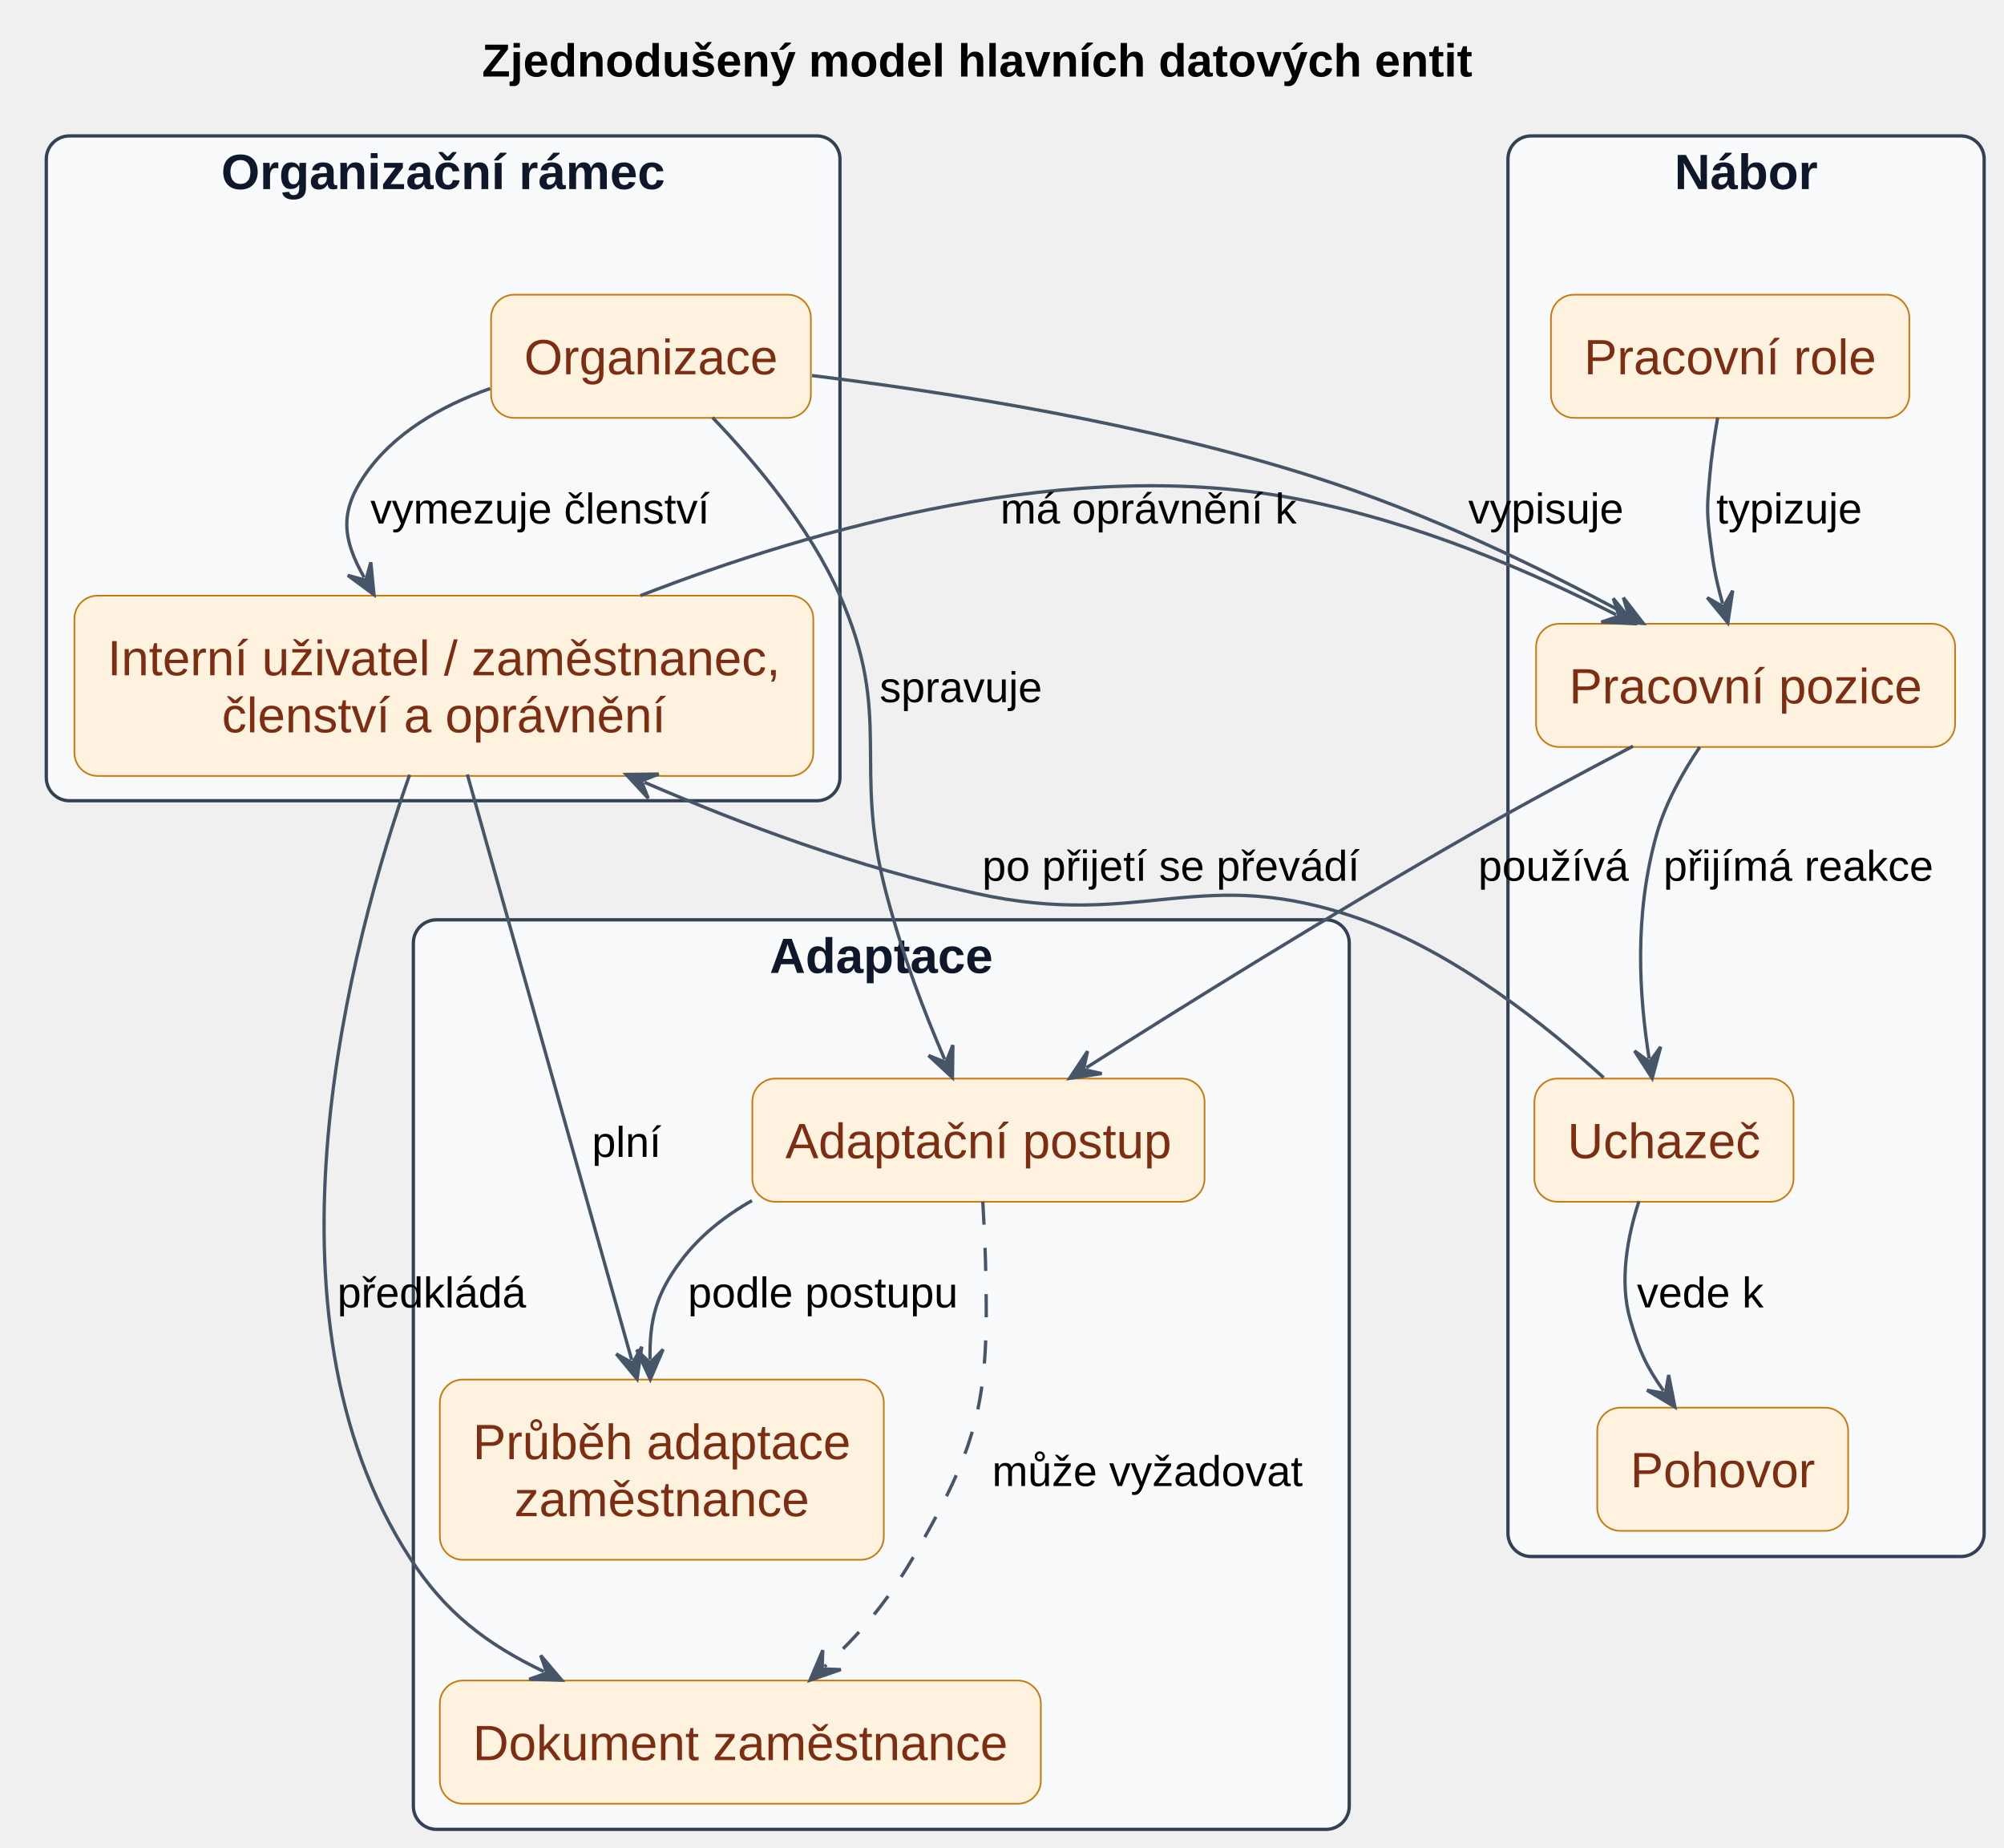
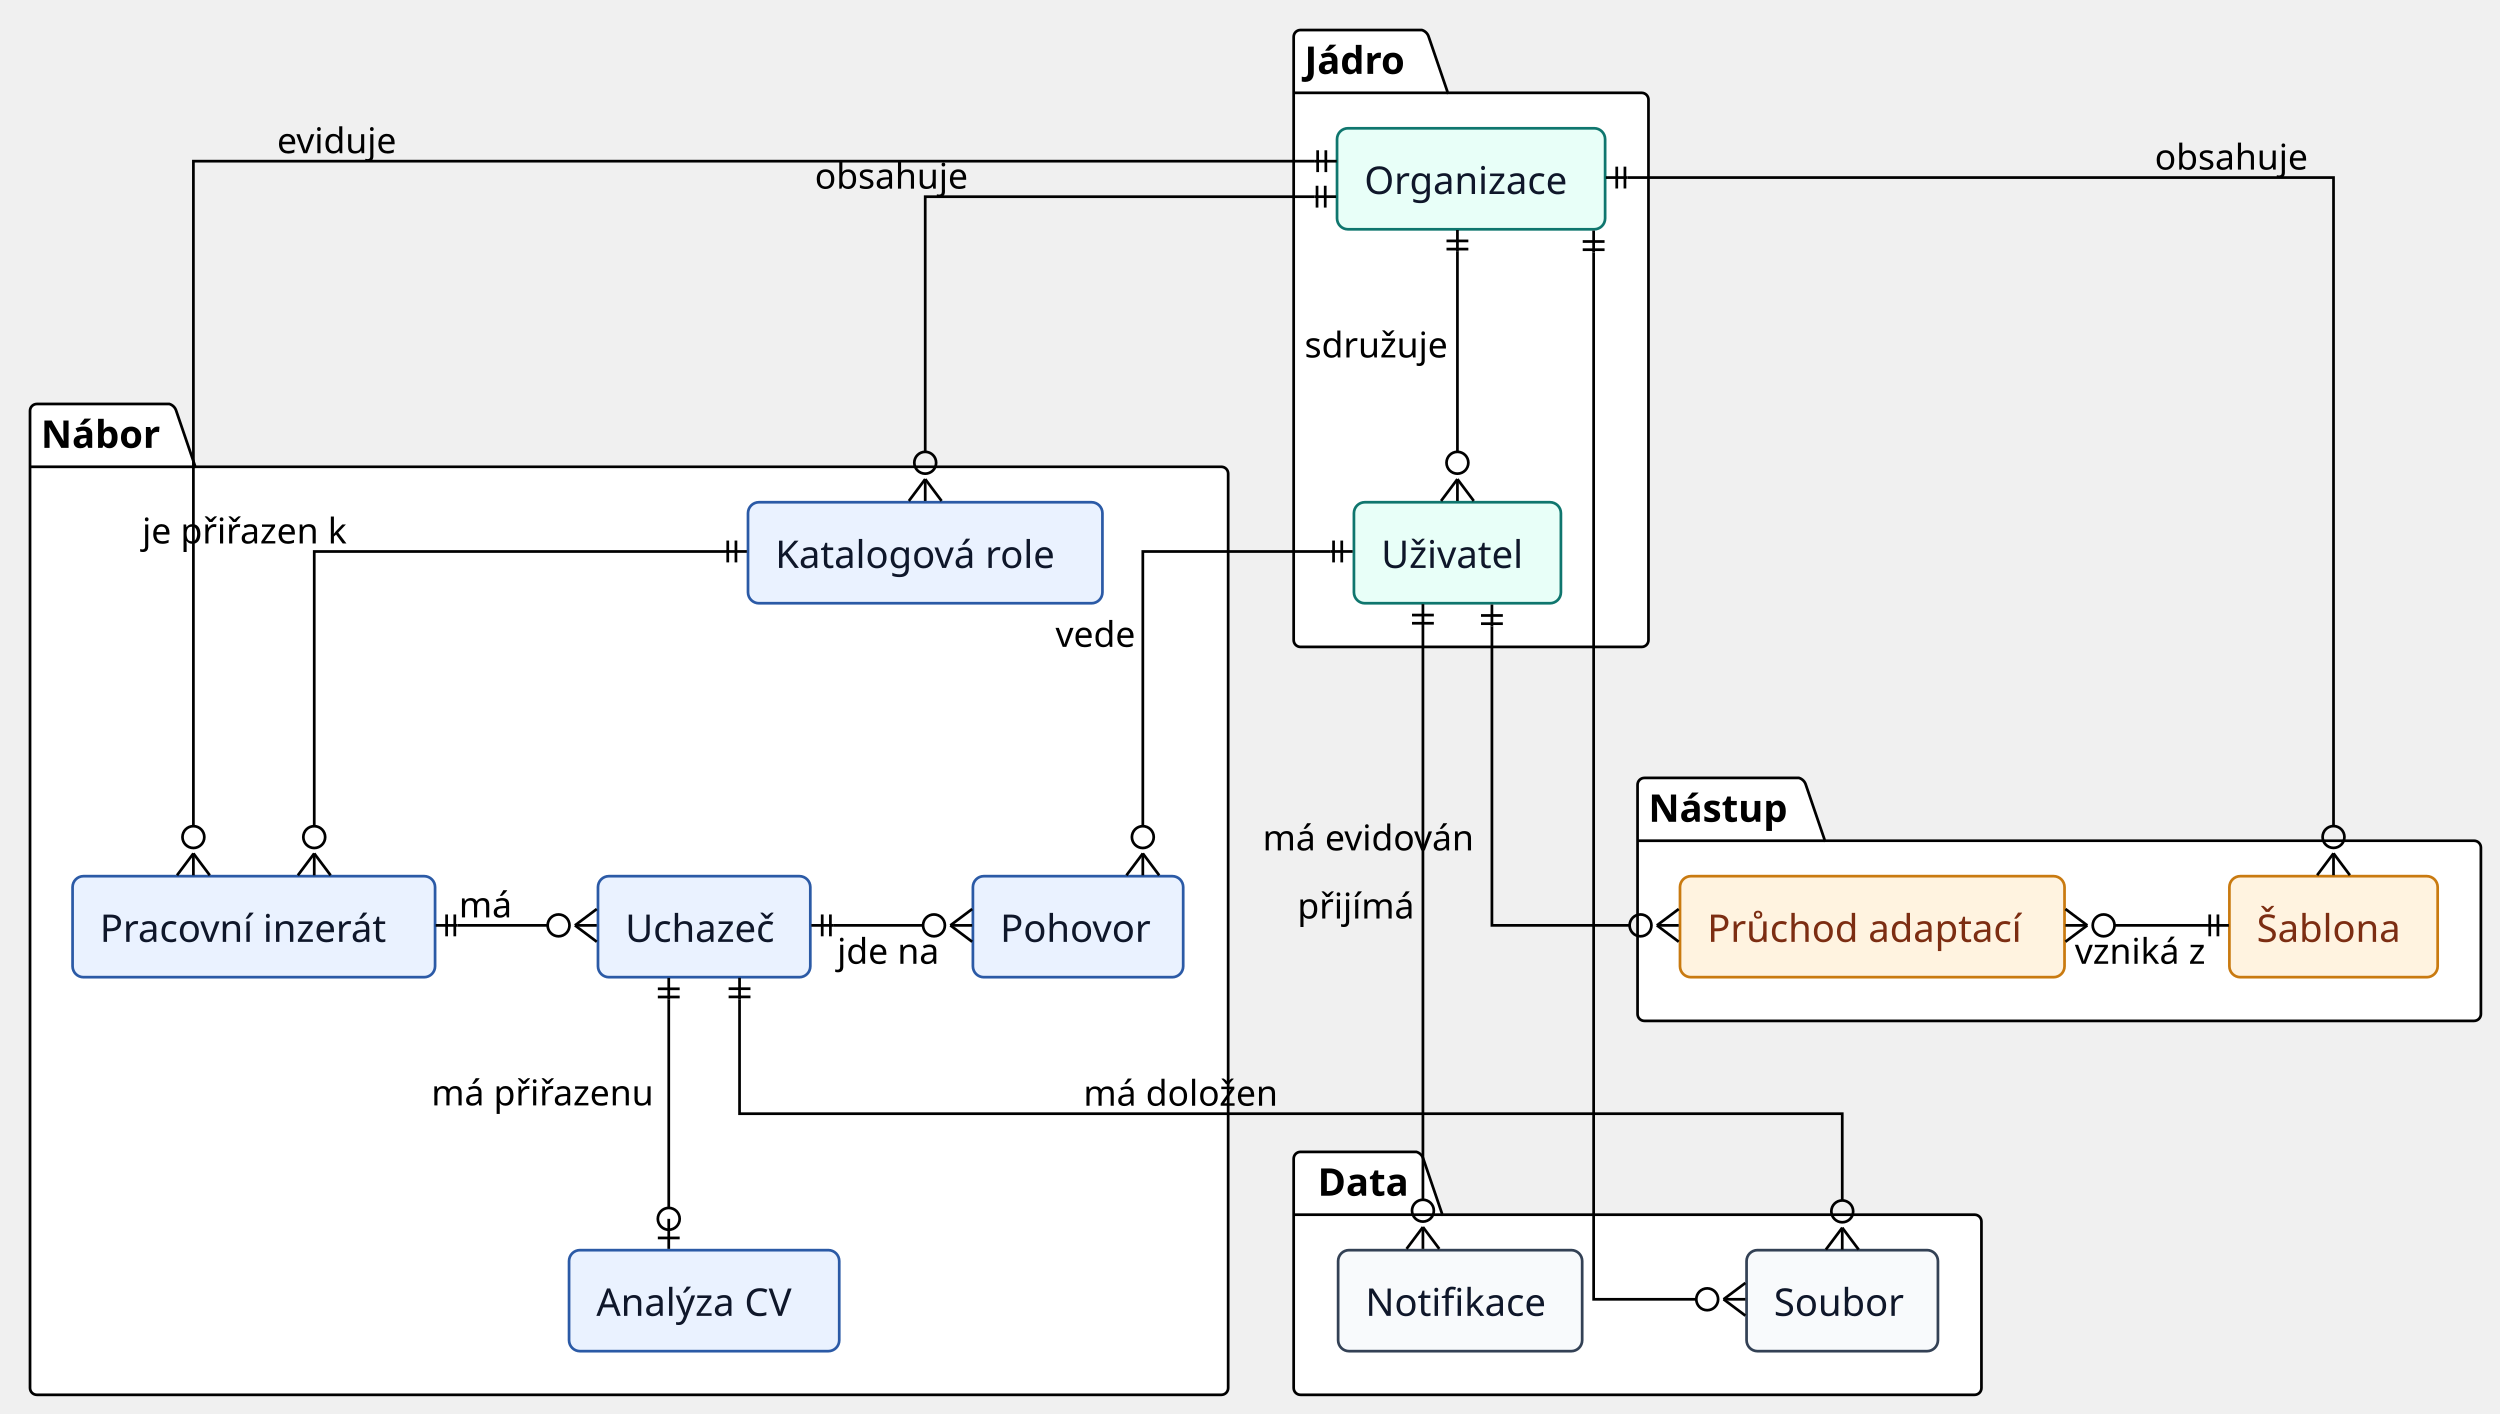
- <svg xmlns="http://www.w3.org/2000/svg" contentStyleType="text/css" data-diagram-type="DESCRIPTION" height="931.667px" preserveAspectRatio="none" style="width:1010px;height:931px;" version="1.1" viewBox="0 0 1010 931" width="1010px" zoomAndPan="magnify">
+ <svg xmlns="http://www.w3.org/2000/svg" contentStyleType="text/css" data-diagram-type="DESCRIPTION" height="518px" preserveAspectRatio="none" style="width:916px;height:518px;background:#FFFFFF;" version="1.1" viewBox="0 0 916 518" width="916px" zoomAndPan="magnify">
  <defs />
  <g>
-     <g class="title" data-source-line="52">
-       <text fill="#000000" font-family="Arial" font-size="23.333" font-weight="bold" lengthAdjust="spacing" textLength="499.149" x="242.926" y="38.553">Zjednodušený model hlavních datových entit</text>
-     </g>
-     <g class="cluster" data-qualified-name="Organiza.n. r.mec" data-source-line="54" id="ent0002">
-       <rect fill="#F8FAFC" height="335" rx="11.667" ry="11.667" style="stroke:#334155;stroke-width:1.667;" width="400" x="23.333" y="68.498" />
-       <text fill="#0F172A" font-family="Arial" font-size="25" font-weight="bold" lengthAdjust="spacing" textLength="223.706" x="111.48" y="95.281">Organizační rámec</text>
-     </g>
-     <g class="cluster" data-qualified-name="N.bor" data-source-line="59" id="ent0005">
-       <rect fill="#F8FAFC" height="715.833" rx="11.667" ry="11.667" style="stroke:#334155;stroke-width:1.667;" width="240" x="760" y="68.498" />
-       <text fill="#0F172A" font-family="Arial" font-size="25" font-weight="bold" lengthAdjust="spacing" textLength="72.229" x="843.885" y="95.281">Nábor</text>
-     </g>
-     <g class="cluster" data-qualified-name="Adaptace" data-source-line="66" id="ent0010">
-       <rect fill="#F8FAFC" height="458.333" rx="11.667" ry="11.667" style="stroke:#334155;stroke-width:1.667;" width="471.667" x="208.333" y="463.498" />
-       <text fill="#0F172A" font-family="Arial" font-size="25" font-weight="bold" lengthAdjust="spacing" textLength="112.537" x="387.898" y="490.281">Adaptace</text>
-     </g>
-     <g class="entity" data-qualified-name="Organiza.n. r.mec.ORG" data-source-line="55" id="ent0003">
-       <rect fill="#FFF3E0" height="62.081" rx="11.667" ry="11.667" style="stroke:#C97A10;stroke-width:0.833;" width="161.178" x="247.5" y="148.498" />
-       <text fill="#7C2D12" font-family="Arial" font-size="25" lengthAdjust="spacing" textLength="127.844" x="264.167" y="188.614">Organizace</text>
-     </g>
-     <g class="entity" data-qualified-name="Organiza.n. r.mec.USR" data-source-line="56" id="ent0004">
-       <rect fill="#FFF3E0" height="90.829" rx="11.667" ry="11.667" style="stroke:#C97A10;stroke-width:0.833;" width="372.396" x="37.5" y="300.164" />
-       <text fill="#7C2D12" font-family="Arial" font-size="25" lengthAdjust="spacing" textLength="339.062" x="54.167" y="340.281">Interní uživatel / zaměstnanec,</text>
-       <text fill="#7C2D12" font-family="Arial" font-size="25" lengthAdjust="spacing" textLength="223.743" x="111.827" y="369.028">členství a oprávnění</text>
-     </g>
-     <g class="entity" data-qualified-name="N.bor.ROLE" data-source-line="60" id="ent0006">
-       <rect fill="#FFF3E0" height="62.081" rx="11.667" ry="11.667" style="stroke:#C97A10;stroke-width:0.833;" width="180.623" x="781.667" y="148.498" />
-       <text fill="#7C2D12" font-family="Arial" font-size="25" lengthAdjust="spacing" textLength="147.29" x="798.333" y="188.614">Pracovní role</text>
-     </g>
-     <g class="entity" data-qualified-name="N.bor.JOB" data-source-line="61" id="ent0007">
-       <rect fill="#FFF3E0" height="62.081" rx="11.667" ry="11.667" style="stroke:#C97A10;stroke-width:0.833;" width="211.202" x="774.167" y="314.331" />
-       <text fill="#7C2D12" font-family="Arial" font-size="25" lengthAdjust="spacing" textLength="177.869" x="790.833" y="354.447">Pracovní pozice</text>
-     </g>
-     <g class="entity" data-qualified-name="N.bor.APP" data-source-line="62" id="ent0008">
-       <rect fill="#FFF3E0" height="62.081" rx="11.667" ry="11.667" style="stroke:#C97A10;stroke-width:0.833;" width="130.599" x="773.333" y="543.498" />
-       <text fill="#7C2D12" font-family="Arial" font-size="25" lengthAdjust="spacing" textLength="97.266" x="790" y="583.614">Uchazeč</text>
-     </g>
-     <g class="entity" data-qualified-name="N.bor.INT" data-source-line="63" id="ent0009">
-       <rect fill="#FFF3E0" height="62.081" rx="11.667" ry="11.667" style="stroke:#C97A10;stroke-width:0.833;" width="126.449" x="805" y="709.331" />
-       <text fill="#7C2D12" font-family="Arial" font-size="25" lengthAdjust="spacing" textLength="93.115" x="821.667" y="749.447">Pohovor</text>
-     </g>
-     <g class="entity" data-qualified-name="Adaptace.WF" data-source-line="67" id="ent0011">
-       <rect fill="#FFF3E0" height="62.081" rx="11.667" ry="11.667" style="stroke:#C97A10;stroke-width:0.833;" width="227.926" x="379.167" y="543.498" />
-       <text fill="#7C2D12" font-family="Arial" font-size="25" lengthAdjust="spacing" textLength="194.592" x="395.833" y="583.614">Adaptační postup</text>
-     </g>
-     <g class="entity" data-qualified-name="Adaptace.PROG" data-source-line="68" id="ent0012">
-       <rect fill="#FFF3E0" height="90.829" rx="11.667" ry="11.667" style="stroke:#C97A10;stroke-width:0.833;" width="223.763" x="221.667" y="695.164" />
-       <text fill="#7C2D12" font-family="Arial" font-size="25" lengthAdjust="spacing" textLength="190.43" x="238.333" y="735.281">Průběh adaptace</text>
-       <text fill="#7C2D12" font-family="Arial" font-size="25" lengthAdjust="spacing" textLength="148.694" x="259.201" y="764.028">zaměstnance</text>
-     </g>
-     <g class="entity" data-qualified-name="Adaptace.DOC" data-source-line="69" id="ent0013">
-       <rect fill="#FFF3E0" height="62.081" rx="11.667" ry="11.667" style="stroke:#C97A10;stroke-width:0.833;" width="302.913" x="221.667" y="846.831" />
-       <text fill="#7C2D12" font-family="Arial" font-size="25" lengthAdjust="spacing" textLength="269.58" x="238.333" y="886.947">Dokument zaměstnance</text>
-     </g>
-     <g class="link" data-entity-1="ent0003" data-entity-2="ent0007" data-link-type="dependency" id="lnk14">
-       <polygon fill="#475569" points="828.22,314.151,818.179,301.165,820.884,310.197,811.852,312.902,828.22,314.151" style="stroke:#475569;stroke-width:1.667;" />
-       <path d="M409.254,189.245 C477.671,197.658 577.676,213.366 661.667,240.164 C720.995,259.094 776.158,286.088 819.417,309.406" fill="none" style="stroke:#475569;stroke-width:1.667;" />
-       <text fill="#000000" font-family="Arial" font-size="21.667" lengthAdjust="spacing" textLength="78.277" x="740" y="263.821">vypisuje</text>
-     </g>
-     <g class="link" data-entity-1="ent0003" data-entity-2="ent0011" data-link-type="dependency" id="lnk15">
-       <polygon fill="#475569" points="480.033,543.037,480.25,526.623,476.749,535.378,467.995,531.877,480.033,543.037" style="stroke:#475569;stroke-width:1.667;" />
-       <path d="M359.087,210.379 C380.653,232.86 408.231,265.763 423.333,300.164 C450.454,361.942 429.377,384.949 446.667,450.164 C455.298,482.722 465.606,509.387 476.092,533.846" fill="none" style="stroke:#475569;stroke-width:1.667;" />
-       <text fill="#000000" font-family="Arial" font-size="21.667" lengthAdjust="spacing" textLength="81.895" x="443.333" y="353.821">spravuje</text>
-     </g>
-     <g class="link" data-entity-1="ent0003" data-entity-2="ent0004" data-link-type="dependency" id="lnk16">
-       <polygon fill="#475569" points="188.484,299.68,186.884,283.343,184.373,292.431,175.286,289.921,188.484,299.68" style="stroke:#475569;stroke-width:1.667;" />
-       <path d="M247.034,195.786 C222.423,204.479 198.043,218.275 183.333,240.164 C171.209,258.207 172.649,271.756 183.551,290.981" fill="none" style="stroke:#475569;stroke-width:1.667;" />
-       <text fill="#000000" font-family="Arial" font-size="21.667" lengthAdjust="spacing" textLength="170.985" x="186.667" y="263.821">vymezuje členství</text>
-     </g>
-     <g class="link" data-entity-1="ent0004" data-entity-2="ent0007" data-link-type="dependency" id="lnk17">
-       <polygon fill="#475569" points="823.464,314.265,813.077,301.555,816.025,310.51,807.069,313.458,823.464,314.265" style="stroke:#475569;stroke-width:1.667;" />
-       <path d="M322.787,300.139 C410.333,266.142 541.338,228.948 655.833,251.831 C715.568,263.77 770.362,287.461 814.537,309.759" fill="none" style="stroke:#475569;stroke-width:1.667;" />
-       <text fill="#000000" font-family="Arial" font-size="21.667" lengthAdjust="spacing" textLength="149.339" x="504.167" y="263.821">má oprávnění k</text>
-     </g>
-     <g class="link" data-entity-1="ent0006" data-entity-2="ent0007" data-link-type="dependency" id="lnk18">
-       <polygon fill="#475569" points="870.828,313.839,873.285,297.609,868.621,305.803,860.428,301.14,870.828,313.839" style="stroke:#475569;stroke-width:1.667;" />
-       <path d="M865.705,210.368 C864.051,219.837 862.486,230.406 861.667,240.164 C860.552,253.451 860.038,256.931 861.667,270.164 C863.462,284.752 864.548,290.969 868.18,304.196" fill="none" style="stroke:#475569;stroke-width:1.667;" />
-       <text fill="#000000" font-family="Arial" font-size="21.667" lengthAdjust="spacing" textLength="73.463" x="865" y="263.821">typizuje</text>
-     </g>
-     <g class="link" data-entity-1="ent0007" data-entity-2="ent0008" data-link-type="dependency" id="lnk19">
-       <polygon fill="#475569" points="832.689,543.356,836.966,527.509,831.406,535.122,823.792,529.562,832.689,543.356" style="stroke:#475569;stroke-width:1.667;" />
-       <path d="M856.665,376.454 C848.078,389.161 839.384,404.639 835,420.164 C823.27,461.706 826.289,502.291 831.149,533.476" fill="none" style="stroke:#475569;stroke-width:1.667;" />
-       <text fill="#000000" font-family="Arial" font-size="21.667" lengthAdjust="spacing" textLength="136.062" x="838.333" y="443.821">přijímá reakce</text>
-     </g>
-     <g class="link" data-entity-1="ent0008" data-entity-2="ent0009" data-link-type="dependency" id="lnk20">
-       <polygon fill="#475569" points="844.145,708.997,840.986,692.889,839.358,702.176,830.071,700.548,844.145,708.997" style="stroke:#475569;stroke-width:1.667;" />
-       <path d="M826.035,605.251 C820.33,622.821 815.943,645.508 821.667,665.164 C826.223,680.812 829.497,688.124 838.401,700.812" fill="none" style="stroke:#475569;stroke-width:1.667;" />
-       <text fill="#000000" font-family="Arial" font-size="21.667" lengthAdjust="spacing" textLength="63.836" x="825" y="658.821">vede k</text>
-     </g>
-     <g class="link" data-entity-1="ent0008" data-entity-2="ent0004" data-link-type="dependency" id="lnk21">
-       <polygon fill="#475569" points="315.582,390.244,326.722,402.299,323.236,393.539,331.995,390.053,315.582,390.244" style="stroke:#475569;stroke-width:1.667;" />
-       <path d="M808.228,543.061 C779.593,516.977 733.971,480.555 686.667,463.498 C604.948,434.031 576.481,468.946 491.667,450.164 C431.229,436.781 375.569,416.073 324.767,394.199" fill="none" style="stroke:#475569;stroke-width:1.667;" />
-       <text fill="#000000" font-family="Arial" font-size="21.667" lengthAdjust="spacing" textLength="190.292" x="495" y="443.821">po přijetí se převádí</text>
-     </g>
-     <g class="link" data-entity-1="ent0007" data-entity-2="ent0011" data-link-type="dependency" id="lnk22">
-       <polygon fill="#475569" points="539.038,543.395,555.274,540.986,546.073,538.93,548.13,529.729,539.038,543.395" style="stroke:#475569;stroke-width:1.667;" />
-       <path d="M823.024,376.001 C797.883,389.137 768.1,405.062 741.667,420.164 C669.842,461.201 596.91,506.666 547.481,538.037" fill="none" style="stroke:#475569;stroke-width:1.667;" />
-       <text fill="#000000" font-family="Arial" font-size="21.667" lengthAdjust="spacing" textLength="75.886" x="745" y="443.821">používá</text>
-     </g>
-     <g class="link" data-entity-1="ent0004" data-entity-2="ent0012" data-link-type="dependency" id="lnk23">
-       <polygon fill="#475569" points="321.087,694.892,323.449,678.648,318.833,686.869,310.612,682.253,321.087,694.892" style="stroke:#475569;stroke-width:1.667;" />
-       <path d="M235.525,390.243 C256.67,465.529 297.2,609.842 318.383,685.264" fill="none" style="stroke:#475569;stroke-width:1.667;" />
-       <text fill="#000000" font-family="Arial" font-size="21.667" lengthAdjust="spacing" textLength="34.933" x="298.333" y="582.987">plní</text>
-     </g>
-     <g class="link" data-entity-1="ent0011" data-entity-2="ent0012" data-link-type="dependency" id="lnk24">
-       <polygon fill="#475569" points="327.752,695.082,334.202,679.988,327.632,686.75,320.87,680.18,327.752,695.082" style="stroke:#475569;stroke-width:1.667;" />
-       <path d="M379.002,604.985 C365.253,612.771 352.768,622.644 343.333,635.164 C330.642,652.006 327.319,665.038 327.608,685.083" fill="none" style="stroke:#475569;stroke-width:1.667;" />
-       <text fill="#000000" font-family="Arial" font-size="21.667" lengthAdjust="spacing" textLength="136.136" x="346.667" y="658.821">podle postupu</text>
-     </g>
-     <g class="link" data-entity-1="ent0004" data-entity-2="ent0013" data-link-type="dependency" id="lnk25">
-       <polygon fill="#475569" points="283.133,846.674,272.505,834.165,275.623,843.062,266.726,846.181,283.133,846.674" style="stroke:#475569;stroke-width:1.667;" />
-       <path d="M206.454,390.377 C176.909,474.449 126.222,661.7 206.667,785.164 C224.656,812.774 245.011,828.34 274.121,842.34" fill="none" style="stroke:#475569;stroke-width:1.667;" />
-       <text fill="#000000" font-family="Arial" font-size="21.667" lengthAdjust="spacing" textLength="95.162" x="170" y="658.821">předkládá</text>
-     </g>
-     <g class="link" data-entity-1="ent0011" data-entity-2="ent0013" data-link-type="dependency" id="lnk26">
-       <polygon fill="#475569" points="408.244,846.66,423.763,841.31,414.341,840.978,414.673,831.556,408.244,846.66" style="stroke:#475569;stroke-width:1.667;" />
-       <path d="M495.322,605.477 C495.873,614.952 496.395,625.497 496.667,635.164 C498.598,703.767 494.649,725.924 460,785.164 C446.465,808.306 433.245,823.361 415.56,839.842" fill="none" style="stroke:#475569;stroke-width:1.667;stroke-dasharray:11.667,11.667;" />
-       <text fill="#000000" font-family="Arial" font-size="21.667" lengthAdjust="spacing" textLength="156.554" x="500" y="748.821">může vyžadovat</text>
+     <g class="cluster" data-qualified-name="J.dro" data-source-line="36" id="ent0002">
+       <path d="M476.5,11 L520.983,11 A3.75,3.75 0 0 1 523.483,13.5 L530.483,34.015 L601.5,34.015 A2.5,2.5 0 0 1 604,36.515 L604,234.53 A2.5,2.5 0 0 1 601.5,237.03 L476.5,237.03 A2.5,2.5 0 0 1 474,234.53 L474,13.5 A2.5,2.5 0 0 1 476.5,11" fill="#FFFFFF" style="stroke:#000000;stroke-width:1;" />
+       <line style="stroke:#000000;stroke-width:1;" x1="474" x2="530.483" y1="34.015" y2="34.015" />
+       <text fill="#000000" font-family="Verdana" font-size="14" font-weight="bold" lengthAdjust="spacing" textLength="43.483" x="478" y="27.075">Jádro</text>
+     </g>
+     <g class="cluster" data-qualified-name="N.bor" data-source-line="41" id="ent0005">
+       <path d="M13.5,148.02 L62.065,148.02 A3.75,3.75 0 0 1 64.564,150.52 L71.564,171.035 L447.5,171.035 A2.5,2.5 0 0 1 450,173.535 L450,508.56 A2.5,2.5 0 0 1 447.5,511.06 L13.5,511.06 A2.5,2.5 0 0 1 11,508.56 L11,150.52 A2.5,2.5 0 0 1 13.5,148.02" fill="#FFFFFF" style="stroke:#000000;stroke-width:1;" />
+       <line style="stroke:#000000;stroke-width:1;" x1="11" x2="71.564" y1="171.035" y2="171.035" />
+       <text fill="#000000" font-family="Verdana" font-size="14" font-weight="bold" lengthAdjust="spacing" textLength="47.565" x="15" y="164.095">Nábor</text>
+     </g>
+     <g class="cluster" data-qualified-name="N.stup" data-source-line="49" id="ent0011">
+       <path d="M602.5,285.03 L659.151,285.03 A3.75,3.75 0 0 1 661.651,287.53 L668.651,308.045 L906.5,308.045 A2.5,2.5 0 0 1 909,310.545 L909,371.55 A2.5,2.5 0 0 1 906.5,374.05 L602.5,374.05 A2.5,2.5 0 0 1 600,371.55 L600,287.53 A2.5,2.5 0 0 1 602.5,285.03" fill="#FFFFFF" style="stroke:#000000;stroke-width:1;" />
+       <line style="stroke:#000000;stroke-width:1;" x1="600" x2="668.651" y1="308.045" y2="308.045" />
+       <text fill="#000000" font-family="Verdana" font-size="14" font-weight="bold" lengthAdjust="spacing" textLength="55.651" x="604" y="301.105">Nástup</text>
+     </g>
+     <g class="cluster" data-qualified-name=" Data" data-source-line="54" id="ent0014">
+       <path d="M476.5,422.05 L518.987,422.05 A3.75,3.75 0 0 1 521.487,424.55 L528.487,445.065 L723.5,445.065 A2.5,2.5 0 0 1 726,447.565 L726,508.56 A2.5,2.5 0 0 1 723.5,511.06 L476.5,511.06 A2.5,2.5 0 0 1 474,508.56 L474,424.55 A2.5,2.5 0 0 1 476.5,422.05" fill="#FFFFFF" style="stroke:#000000;stroke-width:1;" />
+       <line style="stroke:#000000;stroke-width:1;" x1="474" x2="528.487" y1="445.065" y2="445.065" />
+       <text fill="#000000" font-family="Verdana" font-size="14" font-weight="bold" lengthAdjust="spacing" textLength="36.702" x="482.785" y="438.125">Data</text>
+     </g>
+     <g class="entity" data-qualified-name="J.dro.org" data-source-line="37" id="ent0003">
+       <rect fill="#E8FFF8" height="37.015" rx="4" ry="4" style="stroke:#0F766E;stroke-width:1;" width="98.224" x="489.89" y="47" />
+       <text fill="#0F172A" font-family="Verdana" font-size="14" lengthAdjust="spacing" textLength="78.224" x="499.89" y="71.075">Organizace</text>
+     </g>
+     <g class="entity" data-qualified-name="J.dro.user" data-source-line="38" id="ent0004">
+       <rect fill="#E8FFF8" height="37.015" rx="4" ry="4" style="stroke:#0F766E;stroke-width:1;" width="75.836" x="496.08" y="184.02" />
+       <text fill="#0F172A" font-family="Verdana" font-size="14" lengthAdjust="spacing" textLength="55.836" x="506.08" y="208.095">Uživatel</text>
+     </g>
+     <g class="entity" data-qualified-name="N.bor.jrole" data-source-line="42" id="ent0006">
+       <rect fill="#EAF2FF" height="37.015" rx="4" ry="4" style="stroke:#2B5AA6;stroke-width:1;" width="129.86" x="274.07" y="184.02" />
+       <text fill="#0F172A" font-family="Verdana" font-size="14" lengthAdjust="spacing" textLength="109.86" x="284.07" y="208.095">Katalogová role</text>
+     </g>
+     <g class="entity" data-qualified-name="N.bor.jpost" data-source-line="43" id="ent0007">
+       <rect fill="#EAF2FF" height="37.015" rx="4" ry="4" style="stroke:#2B5AA6;stroke-width:1;" width="132.82" x="26.59" y="321.03" />
+       <text fill="#0F172A" font-family="Verdana" font-size="14" lengthAdjust="spacing" textLength="112.82" x="36.59" y="345.105">Pracovní inzerát</text>
+     </g>
+     <g class="entity" data-qualified-name="N.bor.app" data-source-line="44" id="ent0008">
+       <rect fill="#EAF2FF" height="37.015" rx="4" ry="4" style="stroke:#2B5AA6;stroke-width:1;" width="77.798" x="219.1" y="321.03" />
+       <text fill="#0F172A" font-family="Verdana" font-size="14" lengthAdjust="spacing" textLength="57.798" x="229.1" y="345.105">Uchazeč</text>
+     </g>
+     <g class="entity" data-qualified-name="N.bor.interview" data-source-line="45" id="ent0009">
+       <rect fill="#EAF2FF" height="37.015" rx="4" ry="4" style="stroke:#2B5AA6;stroke-width:1;" width="77.053" x="356.47" y="321.03" />
+       <text fill="#0F172A" font-family="Verdana" font-size="14" lengthAdjust="spacing" textLength="57.053" x="366.47" y="345.105">Pohovor</text>
+     </g>
+     <g class="entity" data-qualified-name="N.bor.ai_cv" data-source-line="46" id="ent0010">
+       <rect fill="#EAF2FF" height="37.015" rx="4" ry="4" style="stroke:#2B5AA6;stroke-width:1;" width="98.996" x="208.5" y="458.05" />
+       <text fill="#0F172A" font-family="Verdana" font-size="14" lengthAdjust="spacing" textLength="78.996" x="218.5" y="482.125">Analýza CV</text>
+     </g>
+     <g class="entity" data-qualified-name="N.stup.owf" data-source-line="50" id="ent0012">
+       <rect fill="#FFF3E0" height="37.015" rx="4" ry="4" style="stroke:#C97A10;stroke-width:1;" width="76.308" x="816.85" y="321.03" />
+       <text fill="#7C2D12" font-family="Verdana" font-size="14" lengthAdjust="spacing" textLength="56.308" x="826.85" y="345.105">Šablona</text>
+     </g>
+     <g class="entity" data-qualified-name="N.stup.oprog" data-source-line="51" id="ent0013">
+       <rect fill="#FFF3E0" height="37.015" rx="4" ry="4" style="stroke:#C97A10;stroke-width:1;" width="140.894" x="615.55" y="321.03" />
+       <text fill="#7C2D12" font-family="Verdana" font-size="14" lengthAdjust="spacing" textLength="120.894" x="625.55" y="345.105">Průchod adaptací</text>
+     </g>
+     <g class="entity" data-qualified-name=" Data.doc" data-source-line="55" id="ent0015">
+       <rect fill="#F8FAFC" height="37.015" rx="4" ry="4" style="stroke:#334155;stroke-width:1;" width="70.121" x="639.94" y="458.05" />
+       <text fill="#0F172A" font-family="Verdana" font-size="14" lengthAdjust="spacing" textLength="50.121" x="649.94" y="482.125">Soubor</text>
+     </g>
+     <g class="entity" data-qualified-name=" Data.comms" data-source-line="56" id="ent0016">
+       <rect fill="#F8FAFC" height="37.015" rx="4" ry="4" style="stroke:#334155;stroke-width:1;" width="89.419" x="490.29" y="458.05" />
+       <text fill="#0F172A" font-family="Verdana" font-size="14" lengthAdjust="spacing" textLength="69.419" x="500.29" y="482.125">Notifikace</text>
+     </g>
+     <g class="link" data-entity-1="ent0003" data-entity-2="ent0004" data-link-type="crowfoot" data-source-line="62" id="lnk17">
+       <path d="M534,92.27 C534,118.36 534,139.34 534,165.55" fill="none" id="org-user" style="stroke:#000000;stroke-width:1;" />
+       <line style="stroke:#000000;stroke-width:1;" x1="530" x2="538" y1="88.27" y2="88.27" />
+       <line style="stroke:#000000;stroke-width:1;" x1="530" x2="538" y1="91.27" y2="91.27" />
+       <line style="stroke:#000000;stroke-width:1;" x1="534" x2="534" y1="92.27" y2="84.27" />
+       <line style="stroke:#000000;stroke-width:1;" x1="534" x2="540" y1="175.55" y2="183.55" />
+       <line style="stroke:#000000;stroke-width:1;" x1="534" x2="528" y1="175.55" y2="183.55" />
+       <line style="stroke:#000000;stroke-width:1;" x1="534" x2="534" y1="175.55" y2="183.55" />
+       <ellipse cx="534" cy="169.55" fill="none" rx="4" ry="4" style="stroke:#000000;stroke-width:1;" />
+       <text fill="#000000" font-family="Verdana" font-size="13" lengthAdjust="spacing" textLength="55.923" x="478" y="130.98">sdružuje</text>
+     </g>
+     <g class="link" data-entity-1="ent0003" data-entity-2="ent0006" data-link-type="crowfoot" data-source-line="66" id="lnk18">
+       <path d="M481.56,72.06 C422.34,72.06 339,72.06 339,72.06 C339,72.06 339,129.37 339,165.55" fill="none" id="org-jrole" style="stroke:#000000;stroke-width:1;" />
+       <line style="stroke:#000000;stroke-width:1;" x1="485.56" x2="485.56" y1="68.06" y2="76.06" />
+       <line style="stroke:#000000;stroke-width:1;" x1="482.56" x2="482.56" y1="68.06" y2="76.06" />
+       <line style="stroke:#000000;stroke-width:1;" x1="481.56" x2="489.56" y1="72.06" y2="72.06" />
+       <line style="stroke:#000000;stroke-width:1;" x1="339" x2="345" y1="175.55" y2="183.55" />
+       <line style="stroke:#000000;stroke-width:1;" x1="339" x2="333" y1="175.55" y2="183.55" />
+       <line style="stroke:#000000;stroke-width:1;" x1="339" x2="339" y1="175.55" y2="183.55" />
+       <ellipse cx="339" cy="169.55" fill="none" rx="4" ry="4" style="stroke:#000000;stroke-width:1;" />
+       <text fill="#000000" font-family="Verdana" font-size="13" lengthAdjust="spacing" textLength="59.243" x="298.53" y="69.13">obsahuje</text>
+     </g>
+     <g class="link" data-entity-1="ent0003" data-entity-2="ent0007" data-link-type="crowfoot" data-source-line="67" id="lnk19">
+       <path d="M481.79,59.06 C361.59,59.06 70.86,59.06 70.86,59.06 C70.86,59.06 70.86,239.81 70.86,302.7" fill="none" id="org-jpost" style="stroke:#000000;stroke-width:1;" />
+       <line style="stroke:#000000;stroke-width:1;" x1="485.79" x2="485.79" y1="55.06" y2="63.06" />
+       <line style="stroke:#000000;stroke-width:1;" x1="482.79" x2="482.79" y1="55.06" y2="63.06" />
+       <line style="stroke:#000000;stroke-width:1;" x1="481.79" x2="489.79" y1="59.06" y2="59.06" />
+       <line style="stroke:#000000;stroke-width:1;" x1="70.86" x2="76.86" y1="312.7" y2="320.7" />
+       <line style="stroke:#000000;stroke-width:1;" x1="70.86" x2="64.86" y1="312.7" y2="320.7" />
+       <line style="stroke:#000000;stroke-width:1;" x1="70.86" x2="70.86" y1="312.7" y2="320.7" />
+       <ellipse cx="70.86" cy="306.7" fill="none" rx="4" ry="4" style="stroke:#000000;stroke-width:1;" />
+       <text fill="#000000" font-family="Verdana" font-size="13" lengthAdjust="spacing" textLength="47.55" x="101.5" y="56.13">eviduje</text>
+     </g>
+     <g class="link" data-entity-1="ent0006" data-entity-2="ent0007" data-link-type="crowfoot" data-source-line="68" id="lnk21">
+       <path d="M265.65,202.06 C199.57,202.06 115.14,202.06 115.14,202.06 C115.14,202.06 115.14,265.06 115.14,302.71" fill="none" id="jrole-jpost" style="stroke:#000000;stroke-width:1;" />
+       <line style="stroke:#000000;stroke-width:1;" x1="269.65" x2="269.65" y1="198.06" y2="206.06" />
+       <line style="stroke:#000000;stroke-width:1;" x1="266.65" x2="266.65" y1="198.06" y2="206.06" />
+       <line style="stroke:#000000;stroke-width:1;" x1="265.65" x2="273.65" y1="202.06" y2="202.06" />
+       <line style="stroke:#000000;stroke-width:1;" x1="115.14" x2="121.14" y1="312.71" y2="320.71" />
+       <line style="stroke:#000000;stroke-width:1;" x1="115.14" x2="109.14" y1="312.71" y2="320.71" />
+       <line style="stroke:#000000;stroke-width:1;" x1="115.14" x2="115.14" y1="312.71" y2="320.71" />
+       <ellipse cx="115.14" cy="306.71" fill="none" rx="4" ry="4" style="stroke:#000000;stroke-width:1;" />
+       <text fill="#000000" font-family="Verdana" font-size="13" lengthAdjust="spacing" textLength="82.424" x="52.07" y="199.13">je přiřazen k</text>
+     </g>
+     <g class="link" data-entity-1="ent0007" data-entity-2="ent0008" data-link-type="crowfoot" data-source-line="70" id="lnk22">
+       <path d="M167.64,339.06 C187.67,339.06 183,339.06 200.66,339.06" fill="none" id="jpost-app" style="stroke:#000000;stroke-width:1;" />
+       <line style="stroke:#000000;stroke-width:1;" x1="163.64" x2="163.64" y1="343.06" y2="335.06" />
+       <line style="stroke:#000000;stroke-width:1;" x1="166.64" x2="166.64" y1="343.06" y2="335.06" />
+       <line style="stroke:#000000;stroke-width:1;" x1="167.64" x2="159.64" y1="339.06" y2="339.06" />
+       <line style="stroke:#000000;stroke-width:1;" x1="210.66" x2="218.66" y1="339.06" y2="333.06" />
+       <line style="stroke:#000000;stroke-width:1;" x1="210.66" x2="218.66" y1="339.06" y2="345.06" />
+       <line style="stroke:#000000;stroke-width:1;" x1="210.66" x2="218.66" y1="339.06" y2="339.06" />
+       <ellipse cx="204.66" cy="339.06" fill="none" rx="4" ry="4" style="stroke:#000000;stroke-width:1;" />
+       <text fill="#000000" font-family="Verdana" font-size="13" lengthAdjust="spacing" textLength="20.452" x="168.15" y="336.13">má</text>
+     </g>
+     <g class="link" data-entity-1="ent0008" data-entity-2="ent0010" data-link-type="association" data-source-line="71" id="lnk23">
+       <path d="M245.03,366.3 C245.03,392.39 245.03,416.37 245.03,442.58" fill="none" id="app-ai_cv" style="stroke:#000000;stroke-width:1;" />
+       <line style="stroke:#000000;stroke-width:1;" x1="241.03" x2="249.03" y1="362.3" y2="362.3" />
+       <line style="stroke:#000000;stroke-width:1;" x1="241.03" x2="249.03" y1="365.3" y2="365.3" />
+       <line style="stroke:#000000;stroke-width:1;" x1="245.03" x2="245.03" y1="366.3" y2="358.3" />
+       <line style="stroke:#000000;stroke-width:1;" x1="245.03" x2="245.03" y1="446.58" y2="457.58" />
+       <ellipse cx="245.03" cy="446.58" fill="none" rx="4" ry="4" style="stroke:#000000;stroke-width:1;" />
+       <line style="stroke:#000000;stroke-width:1;" x1="249.03" x2="241.03" y1="453.58" y2="453.58" />
+       <text fill="#000000" font-family="Verdana" font-size="13" lengthAdjust="spacing" textLength="86.62" x="158.03" y="405.01">má přiřazenu</text>
+     </g>
+     <g class="link" data-entity-1="ent0008" data-entity-2="ent0009" data-link-type="crowfoot" data-source-line="72" id="lnk24">
+       <path d="M305.26,339.06 C323.76,339.06 319.77,339.06 338.21,339.06" fill="none" id="app-interview" style="stroke:#000000;stroke-width:1;" />
+       <line style="stroke:#000000;stroke-width:1;" x1="301.26" x2="301.26" y1="343.06" y2="335.06" />
+       <line style="stroke:#000000;stroke-width:1;" x1="304.26" x2="304.26" y1="343.06" y2="335.06" />
+       <line style="stroke:#000000;stroke-width:1;" x1="305.26" x2="297.26" y1="339.06" y2="339.06" />
+       <line style="stroke:#000000;stroke-width:1;" x1="348.21" x2="356.21" y1="339.06" y2="333.06" />
+       <line style="stroke:#000000;stroke-width:1;" x1="348.21" x2="356.21" y1="339.06" y2="345.06" />
+       <line style="stroke:#000000;stroke-width:1;" x1="348.21" x2="356.21" y1="339.06" y2="339.06" />
+       <ellipse cx="342.21" cy="339.06" fill="none" rx="4" ry="4" style="stroke:#000000;stroke-width:1;" />
+       <text fill="#000000" font-family="Verdana" font-size="13" lengthAdjust="spacing" textLength="40.923" x="306.73" y="353.13">jde na</text>
+     </g>
+     <g class="link" data-entity-1="ent0004" data-entity-2="ent0009" data-link-type="crowfoot" data-source-line="73" id="lnk26">
+       <path d="M487.62,202.06 C454.08,202.06 418.73,202.06 418.73,202.06 C418.73,202.06 418.73,265.06 418.73,302.71" fill="none" id="user-interview" style="stroke:#000000;stroke-width:1;" />
+       <line style="stroke:#000000;stroke-width:1;" x1="491.62" x2="491.62" y1="198.06" y2="206.06" />
+       <line style="stroke:#000000;stroke-width:1;" x1="488.62" x2="488.62" y1="198.06" y2="206.06" />
+       <line style="stroke:#000000;stroke-width:1;" x1="487.62" x2="495.62" y1="202.06" y2="202.06" />
+       <line style="stroke:#000000;stroke-width:1;" x1="418.73" x2="424.73" y1="312.71" y2="320.71" />
+       <line style="stroke:#000000;stroke-width:1;" x1="418.73" x2="412.73" y1="312.71" y2="320.71" />
+       <line style="stroke:#000000;stroke-width:1;" x1="418.73" x2="418.73" y1="312.71" y2="320.71" />
+       <ellipse cx="418.73" cy="306.71" fill="none" rx="4" ry="4" style="stroke:#000000;stroke-width:1;" />
+       <text fill="#000000" font-family="Verdana" font-size="13" lengthAdjust="spacing" textLength="31.281" x="386.73" y="237.01">vede</text>
+     </g>
+     <g class="link" data-entity-1="ent0003" data-entity-2="ent0012" data-link-type="crowfoot" data-source-line="76" id="lnk27">
+       <path d="M596.38,65.06 C685.25,65.06 855,65.06 855,65.06 C855,65.06 855,240.66 855,302.67" fill="none" id="org-owf" style="stroke:#000000;stroke-width:1;" />
+       <line style="stroke:#000000;stroke-width:1;" x1="592.38" x2="592.38" y1="69.06" y2="61.06" />
+       <line style="stroke:#000000;stroke-width:1;" x1="595.38" x2="595.38" y1="69.06" y2="61.06" />
+       <line style="stroke:#000000;stroke-width:1;" x1="596.38" x2="588.38" y1="65.06" y2="65.06" />
+       <line style="stroke:#000000;stroke-width:1;" x1="855" x2="861" y1="312.67" y2="320.67" />
+       <line style="stroke:#000000;stroke-width:1;" x1="855" x2="849" y1="312.67" y2="320.67" />
+       <line style="stroke:#000000;stroke-width:1;" x1="855" x2="855" y1="312.67" y2="320.67" />
+       <ellipse cx="855" cy="306.67" fill="none" rx="4" ry="4" style="stroke:#000000;stroke-width:1;" />
+       <text fill="#000000" font-family="Verdana" font-size="13" lengthAdjust="spacing" textLength="59.243" x="789.49" y="62.13">obsahuje</text>
+     </g>
+     <g class="link" data-entity-1="ent0012" data-entity-2="ent0013" data-link-type="crowfoot" data-source-line="77" id="lnk29">
+       <path d="M808.65,339.06 C790.93,339.06 795.29,339.06 774.77,339.06" fill="none" id="owf-oprog" style="stroke:#000000;stroke-width:1;" />
+       <line style="stroke:#000000;stroke-width:1;" x1="812.65" x2="812.65" y1="335.06" y2="343.06" />
+       <line style="stroke:#000000;stroke-width:1;" x1="809.65" x2="809.65" y1="335.06" y2="343.06" />
+       <line style="stroke:#000000;stroke-width:1;" x1="808.65" x2="816.65" y1="339.06" y2="339.06" />
+       <line style="stroke:#000000;stroke-width:1;" x1="764.77" x2="756.77" y1="339.06" y2="345.06" />
+       <line style="stroke:#000000;stroke-width:1;" x1="764.77" x2="756.77" y1="339.06" y2="333.06" />
+       <line style="stroke:#000000;stroke-width:1;" x1="764.77" x2="756.77" y1="339.06" y2="339.06" />
+       <ellipse cx="770.77" cy="339.06" fill="none" rx="4" ry="4" style="stroke:#000000;stroke-width:1;" />
+       <text fill="#000000" font-family="Verdana" font-size="13" lengthAdjust="spacing" textLength="53.219" x="760.21" y="353.13">vzniká z</text>
+     </g>
+     <g class="link" data-entity-1="ent0004" data-entity-2="ent0013" data-link-type="crowfoot" data-source-line="78" id="lnk30">
+       <path d="M546.64,229.51 C546.64,267.02 546.64,339.06 546.64,339.06 C546.64,339.06 562.67,339.06 597.09,339.06" fill="none" id="user-oprog" style="stroke:#000000;stroke-width:1;" />
+       <line style="stroke:#000000;stroke-width:1;" x1="542.64" x2="550.64" y1="225.51" y2="225.51" />
+       <line style="stroke:#000000;stroke-width:1;" x1="542.64" x2="550.64" y1="228.51" y2="228.51" />
+       <line style="stroke:#000000;stroke-width:1;" x1="546.64" x2="546.64" y1="229.51" y2="221.51" />
+       <line style="stroke:#000000;stroke-width:1;" x1="607.09" x2="615.09" y1="339.06" y2="333.06" />
+       <line style="stroke:#000000;stroke-width:1;" x1="607.09" x2="615.09" y1="339.06" y2="345.06" />
+       <line style="stroke:#000000;stroke-width:1;" x1="607.09" x2="615.09" y1="339.06" y2="339.06" />
+       <ellipse cx="601.09" cy="339.06" fill="none" rx="4" ry="4" style="stroke:#000000;stroke-width:1;" />
+       <text fill="#000000" font-family="Verdana" font-size="13" lengthAdjust="spacing" textLength="83.745" x="462.64" y="311.58">má evidován</text>
+     </g>
+     <g class="link" data-entity-1="ent0008" data-entity-2="ent0015" data-link-type="crowfoot" data-source-line="81" id="lnk31">
+       <path d="M270.97,366.26 C270.97,386.55 270.97,408.06 270.97,408.06 C270.97,408.06 675,408.06 675,408.06 C675,408.06 675,419.56 675,439.84" fill="none" id="app-doc" style="stroke:#000000;stroke-width:1;" />
+       <line style="stroke:#000000;stroke-width:1;" x1="266.97" x2="274.97" y1="362.26" y2="362.26" />
+       <line style="stroke:#000000;stroke-width:1;" x1="266.97" x2="274.97" y1="365.26" y2="365.26" />
+       <line style="stroke:#000000;stroke-width:1;" x1="270.97" x2="270.97" y1="366.26" y2="358.26" />
+       <line style="stroke:#000000;stroke-width:1;" x1="675" x2="681" y1="449.84" y2="457.84" />
+       <line style="stroke:#000000;stroke-width:1;" x1="675" x2="669" y1="449.84" y2="457.84" />
+       <line style="stroke:#000000;stroke-width:1;" x1="675" x2="675" y1="449.84" y2="457.84" />
+       <ellipse cx="675" cy="443.84" fill="none" rx="4" ry="4" style="stroke:#000000;stroke-width:1;" />
+       <text fill="#000000" font-family="Verdana" font-size="13" lengthAdjust="spacing" textLength="75.27" x="396.97" y="405.13">má doložen</text>
+     </g>
+     <g class="link" data-entity-1="ent0003" data-entity-2="ent0015" data-link-type="crowfoot" data-source-line="82" id="lnk32">
+       <path d="M583.91,92.49 C583.91,173.23 583.91,476.06 583.91,476.06 C583.91,476.06 595.95,476.06 621.52,476.06" fill="none" id="org-doc" style="stroke:#000000;stroke-width:1;" />
+       <line style="stroke:#000000;stroke-width:1;" x1="579.91" x2="587.91" y1="88.49" y2="88.49" />
+       <line style="stroke:#000000;stroke-width:1;" x1="579.91" x2="587.91" y1="91.49" y2="91.49" />
+       <line style="stroke:#000000;stroke-width:1;" x1="583.91" x2="583.91" y1="92.49" y2="84.49" />
+       <line style="stroke:#000000;stroke-width:1;" x1="631.52" x2="639.52" y1="476.06" y2="470.06" />
+       <line style="stroke:#000000;stroke-width:1;" x1="631.52" x2="639.52" y1="476.06" y2="482.06" />
+       <line style="stroke:#000000;stroke-width:1;" x1="631.52" x2="639.52" y1="476.06" y2="476.06" />
+       <ellipse cx="625.52" cy="476.06" fill="none" rx="4" ry="4" style="stroke:#000000;stroke-width:1;" />
+     </g>
+     <g class="link" data-entity-1="ent0004" data-entity-2="ent0016" data-link-type="crowfoot" data-source-line="83" id="lnk33">
+       <path d="M521.36,229.36 C521.36,279.42 521.36,389.37 521.36,439.59" fill="none" id="user-comms" style="stroke:#000000;stroke-width:1;" />
+       <line style="stroke:#000000;stroke-width:1;" x1="517.36" x2="525.36" y1="225.36" y2="225.36" />
+       <line style="stroke:#000000;stroke-width:1;" x1="517.36" x2="525.36" y1="228.36" y2="228.36" />
+       <line style="stroke:#000000;stroke-width:1;" x1="521.36" x2="521.36" y1="229.36" y2="221.36" />
+       <line style="stroke:#000000;stroke-width:1;" x1="521.36" x2="527.36" y1="449.59" y2="457.59" />
+       <line style="stroke:#000000;stroke-width:1;" x1="521.36" x2="515.36" y1="449.59" y2="457.59" />
+       <line style="stroke:#000000;stroke-width:1;" x1="521.36" x2="521.36" y1="449.59" y2="457.59" />
+       <ellipse cx="521.36" cy="443.59" fill="none" rx="4" ry="4" style="stroke:#000000;stroke-width:1;" />
+       <text fill="#000000" font-family="Verdana" font-size="13" lengthAdjust="spacing" textLength="45.709" x="475.36" y="336.54">přijímá</text>
    </g>
  </g>
</svg>
